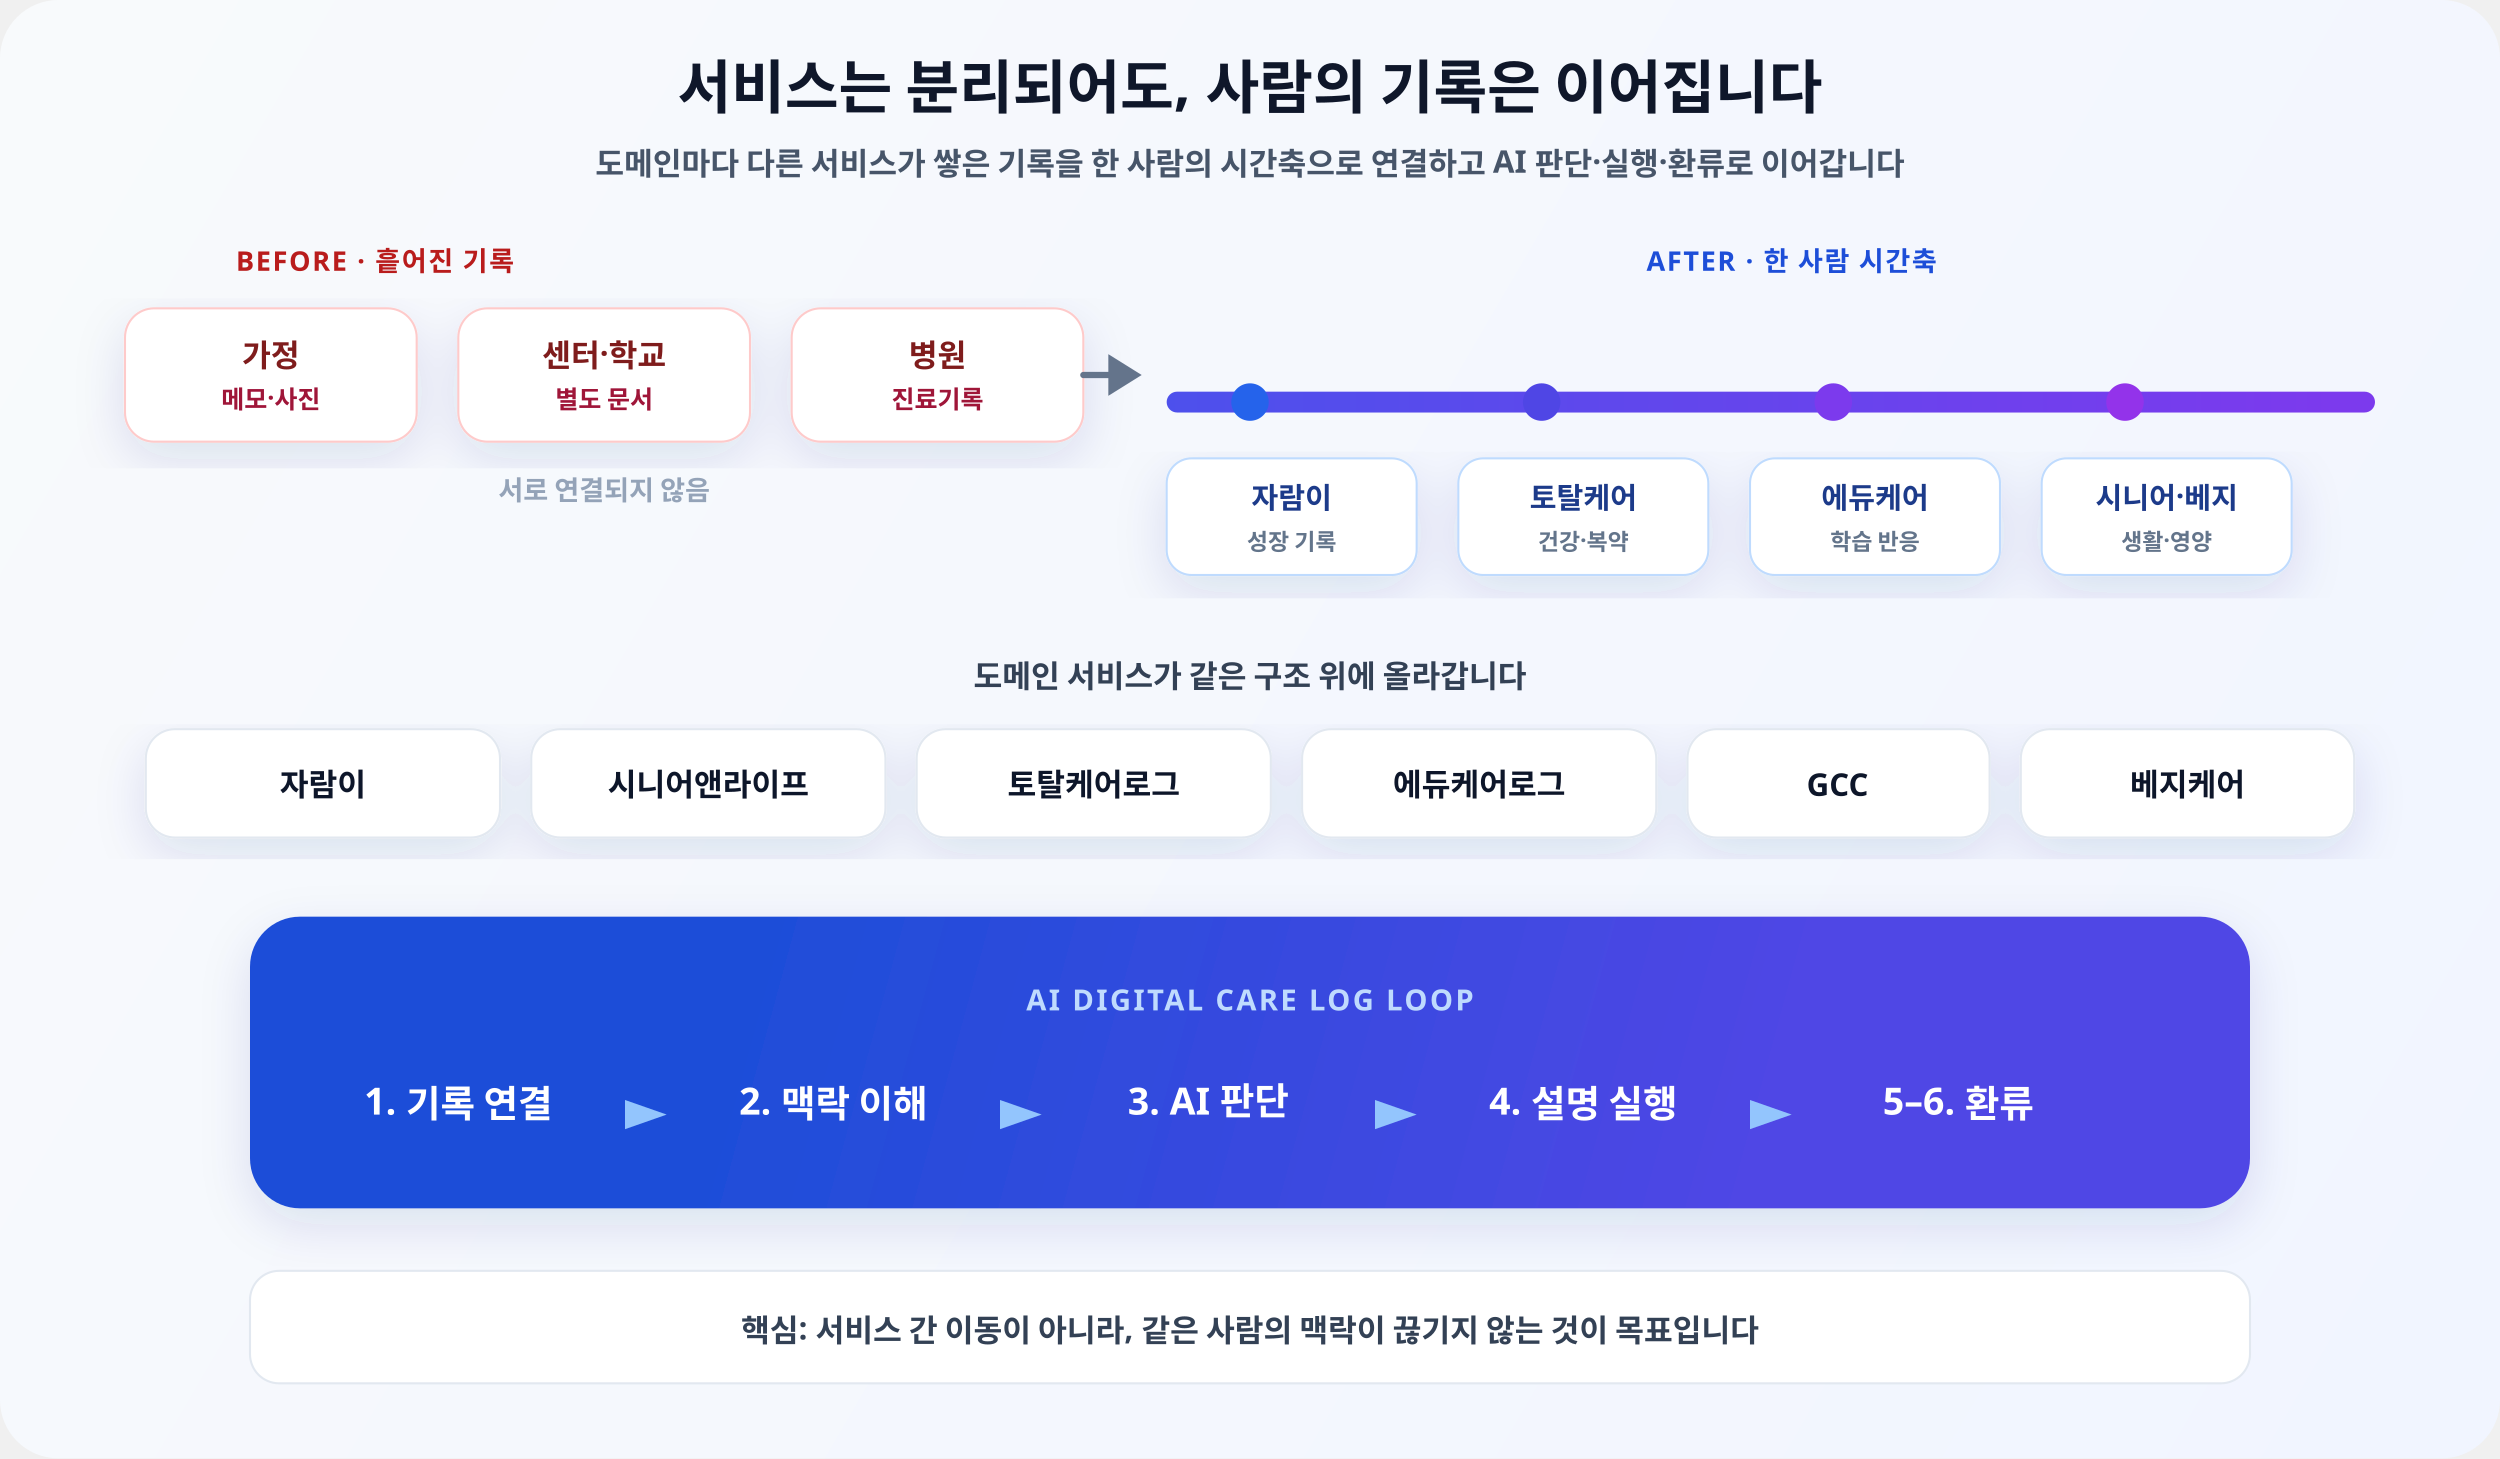
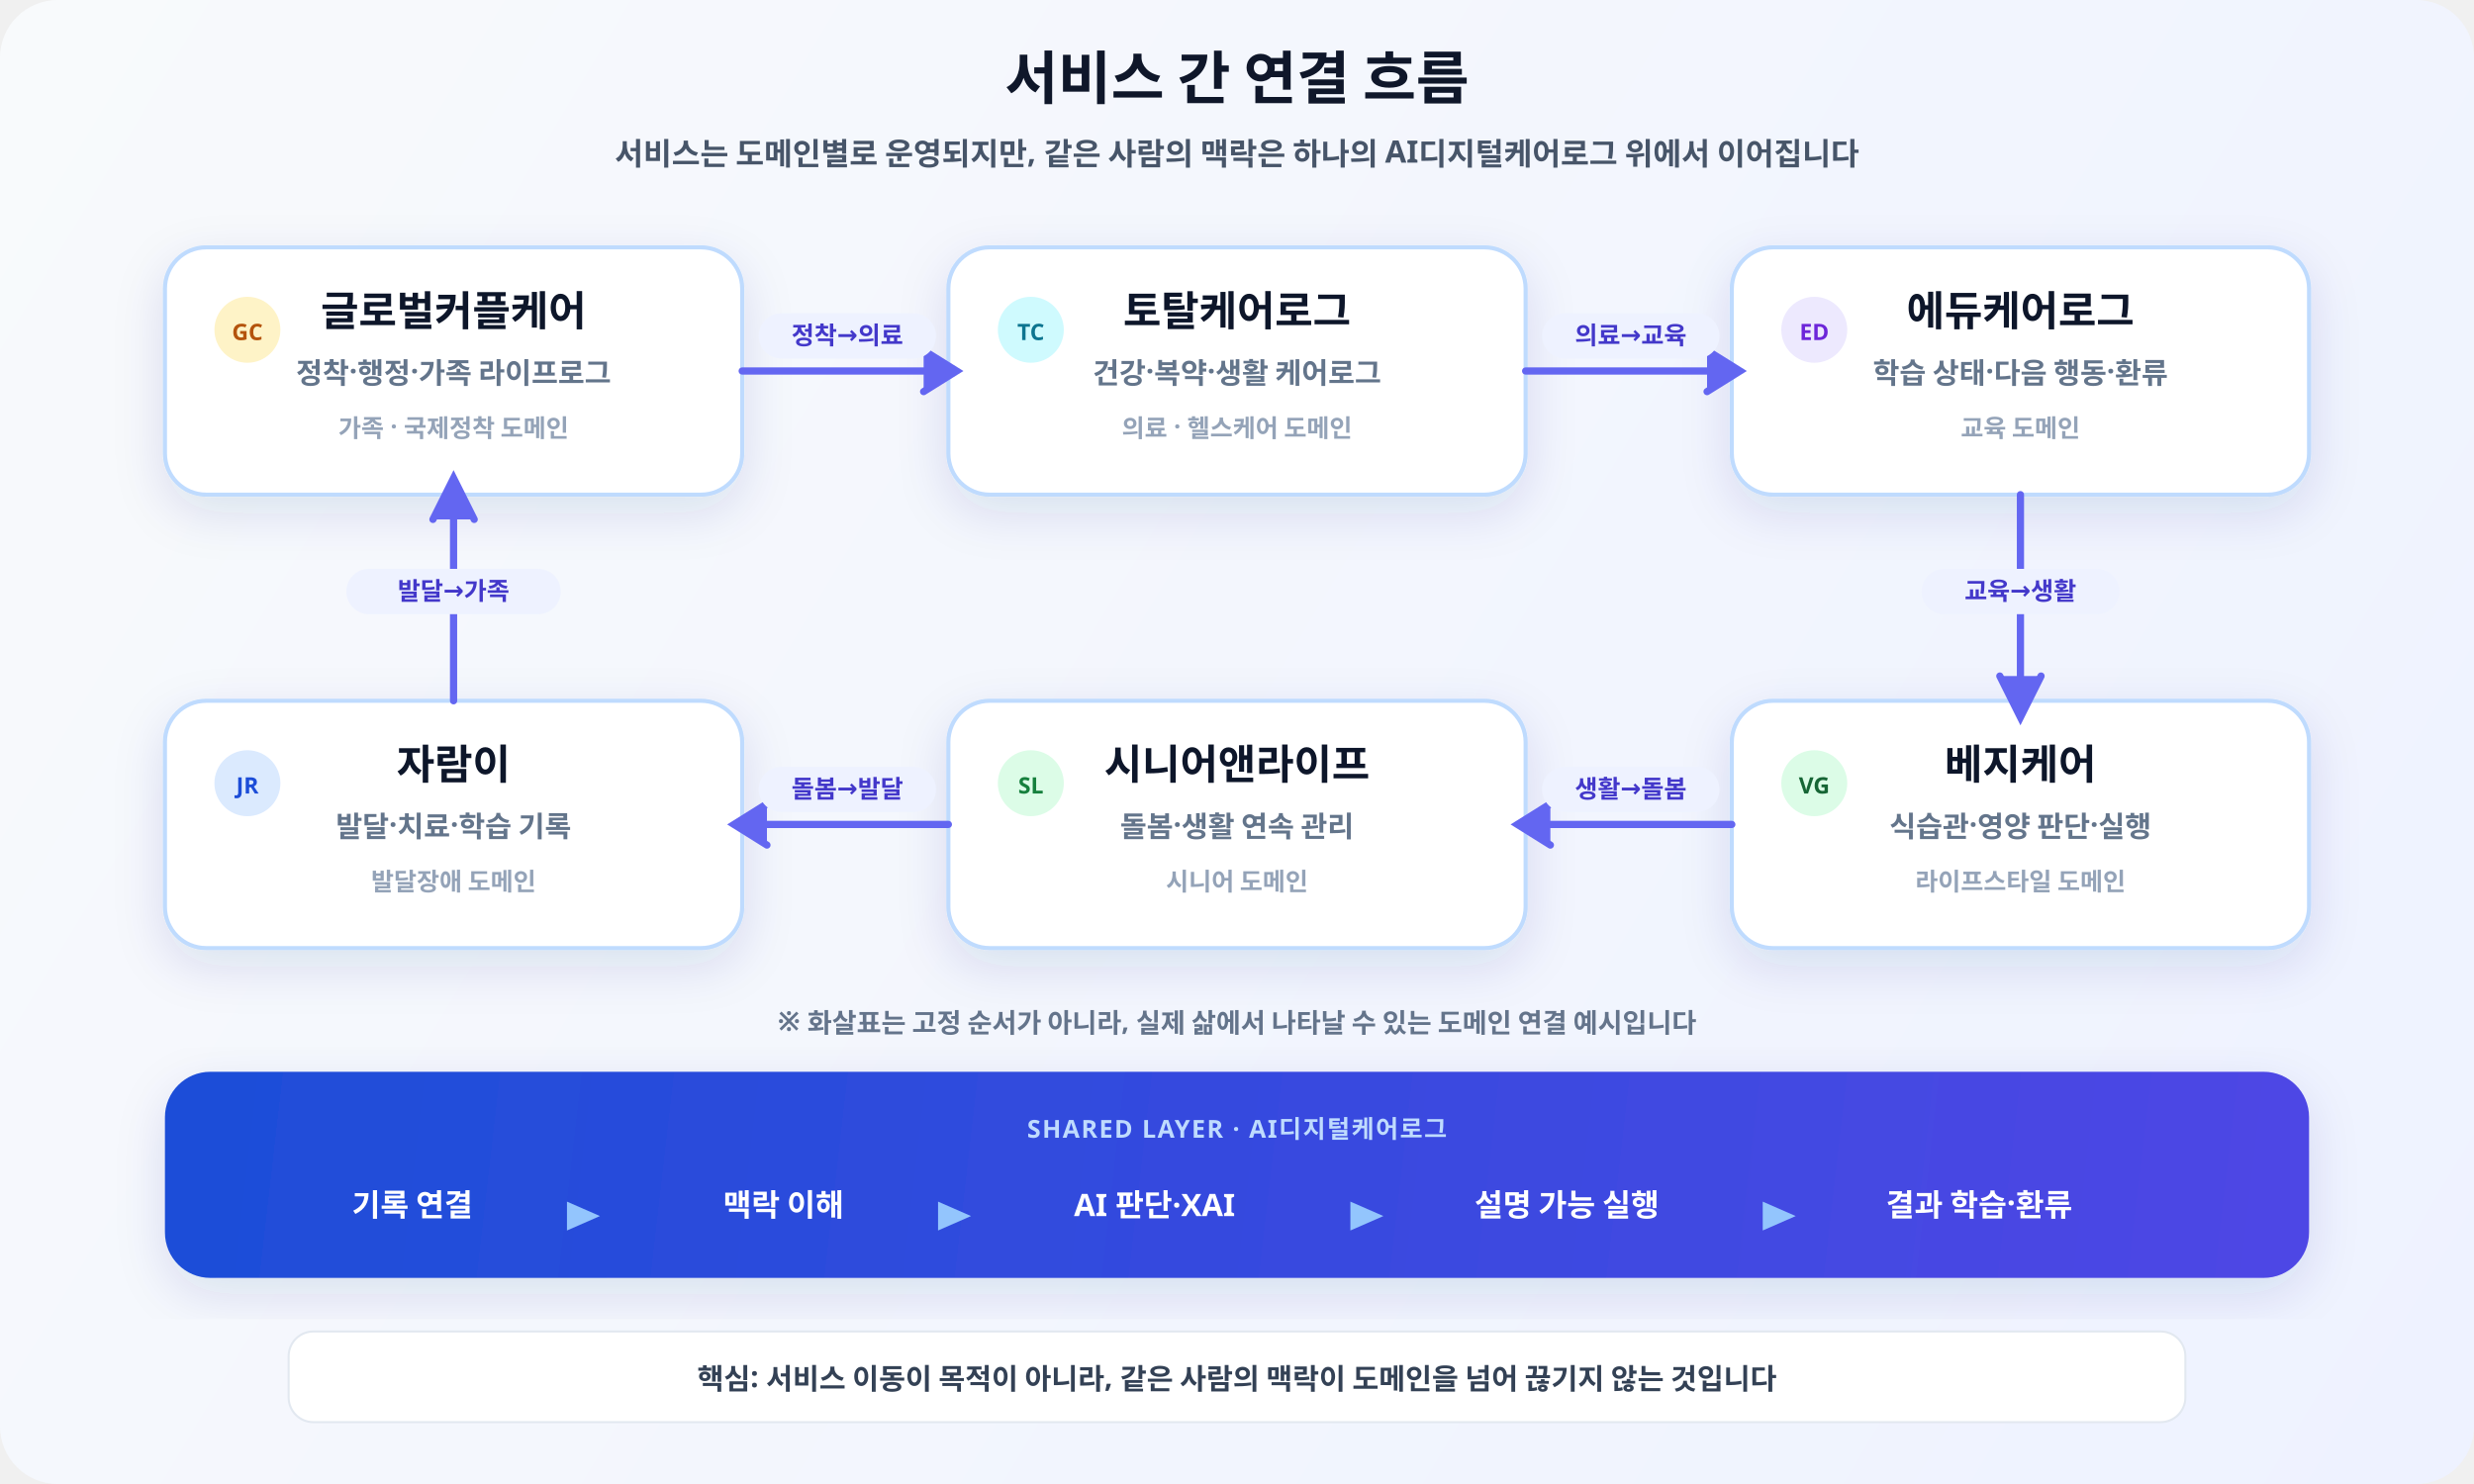
- <svg xmlns="http://www.w3.org/2000/svg" width="1200" height="700" viewBox="0 0 1200 700" fill="none" role="img" aria-labelledby="title desc">
+ <svg xmlns="http://www.w3.org/2000/svg" width="1200" height="720" viewBox="0 0 1200 720" fill="none" role="img" aria-labelledby="title desc">
  <defs>
-     <linearGradient id="bg" x1="0" y1="0" x2="1200" y2="700" gradientUnits="userSpaceOnUse">
+     <linearGradient id="bg" x1="0" y1="0" x2="1200" y2="720" gradientUnits="userSpaceOnUse">
      <stop stop-color="#F8FAFC" />
-       <stop offset="1" stop-color="#F1F5FF" />
+       <stop offset="1" stop-color="#EEF2FF" />
    </linearGradient>
-     <linearGradient id="timeline" x1="80" y1="0" x2="1120" y2="0" gradientUnits="userSpaceOnUse">
-       <stop stop-color="#2563EB" />
-       <stop offset="1" stop-color="#7C3AED" />
-     </linearGradient>
-     <linearGradient id="ai" x1="360" y1="430" x2="840" y2="560" gradientUnits="userSpaceOnUse">
+     <linearGradient id="ai" x1="80" y1="560" x2="1120" y2="680" gradientUnits="userSpaceOnUse">
      <stop stop-color="#1D4ED8" />
      <stop offset="1" stop-color="#4F46E5" />
    </linearGradient>
    <filter id="soft" x="-20%" y="-20%" width="140%" height="140%">
      <feDropShadow dx="0" dy="8" stdDeviation="12" flood-color="#1E3A8A" flood-opacity="0.12" />
    </filter>
    <style type="text/css">
      .t { font-family: Pretendard, "Apple SD Gothic Neo", "Noto Sans KR", "Malgun Gothic", sans-serif; }
    </style>
  </defs>
-   <rect width="1200" height="700" rx="28" fill="url(#bg)" />
-   <text class="t" x="600" y="52" text-anchor="middle" font-size="28" font-weight="800" fill="#0F172A">서비스는 분리되어도, 사람의 기록은 이어집니다</text>
-   <text class="t" x="600" y="84" text-anchor="middle" font-size="15" font-weight="600" fill="#475569">도메인마다 다른 서비스가 쌓은 기록을 한 사람의 시간축으로 연결하고 AI 판단·실행·환류로 이어갑니다</text>
-   <text class="t" x="180" y="130" text-anchor="middle" font-size="13" font-weight="800" fill="#B91C1C" letter-spacing="0.06em">BEFORE · 흩어진 기록</text>
+   <rect width="1200" height="720" rx="28" fill="url(#bg)" />
+   <text class="t" x="600" y="48" text-anchor="middle" font-size="28" font-weight="800" fill="#0F172A">서비스 간 연결 흐름</text>
+   <text class="t" x="600" y="80" text-anchor="middle" font-size="15" font-weight="600" fill="#475569">서비스는 도메인별로 운영되지만, 같은 사람의 맥락은 하나의 AI디지털케어로그 위에서 이어집니다</text>
  <g class="t" filter="url(#soft)">
-     <rect x="60" y="148" width="140" height="64" rx="14" fill="#FFFFFF" stroke="#FECACA" />
-     <text x="130" y="176" text-anchor="middle" font-size="15" font-weight="800" fill="#7F1D1D">가정</text>
-     <text x="130" y="196" text-anchor="middle" font-size="12" font-weight="600" fill="#9F1239">메모·사진</text>
-     <rect x="220" y="148" width="140" height="64" rx="14" fill="#FFFFFF" stroke="#FECACA" />
-     <text x="290" y="176" text-anchor="middle" font-size="15" font-weight="800" fill="#7F1D1D">센터·학교</text>
-     <text x="290" y="196" text-anchor="middle" font-size="12" font-weight="600" fill="#9F1239">별도 문서</text>
-     <rect x="380" y="148" width="140" height="64" rx="14" fill="#FFFFFF" stroke="#FECACA" />
-     <text x="450" y="176" text-anchor="middle" font-size="15" font-weight="800" fill="#7F1D1D">병원</text>
-     <text x="450" y="196" text-anchor="middle" font-size="12" font-weight="600" fill="#9F1239">진료기록</text>
+     <rect x="80" y="120" width="280" height="120" rx="20" fill="#FFFFFF" stroke="#BFDBFE" stroke-width="2" />
+     <circle cx="120" cy="160" r="16" fill="#FEF3C7" />
+     <text x="120" y="165" text-anchor="middle" font-size="11" font-weight="800" fill="#B45309">GC</text>
+     <text x="220" y="158" text-anchor="middle" font-size="20" font-weight="800" fill="#0F172A">글로벌커플케어</text>
+     <text x="220" y="186" text-anchor="middle" font-size="14" font-weight="600" fill="#64748B">정착·행정·가족 라이프로그</text>
+     <text x="220" y="212" text-anchor="middle" font-size="12" font-weight="600" fill="#94A3B8">가족 · 국제정착 도메인</text>
+     <rect x="460" y="120" width="280" height="120" rx="20" fill="#FFFFFF" stroke="#BFDBFE" stroke-width="2" />
+     <circle cx="500" cy="160" r="16" fill="#CFFAFE" />
+     <text x="500" y="165" text-anchor="middle" font-size="11" font-weight="800" fill="#0E7490">TC</text>
+     <text x="600" y="158" text-anchor="middle" font-size="20" font-weight="800" fill="#0F172A">토탈케어로그</text>
+     <text x="600" y="186" text-anchor="middle" font-size="14" font-weight="600" fill="#64748B">건강·복약·생활 케어로그</text>
+     <text x="600" y="212" text-anchor="middle" font-size="12" font-weight="600" fill="#94A3B8">의료 · 헬스케어 도메인</text>
+     <rect x="840" y="120" width="280" height="120" rx="20" fill="#FFFFFF" stroke="#BFDBFE" stroke-width="2" />
+     <circle cx="880" cy="160" r="16" fill="#EDE9FE" />
+     <text x="880" y="165" text-anchor="middle" font-size="11" font-weight="800" fill="#6D28D9">ED</text>
+     <text x="980" y="158" text-anchor="middle" font-size="20" font-weight="800" fill="#0F172A">에듀케어로그</text>
+     <text x="980" y="186" text-anchor="middle" font-size="14" font-weight="600" fill="#64748B">학습 상태·다음 행동·환류</text>
+     <text x="980" y="212" text-anchor="middle" font-size="12" font-weight="600" fill="#94A3B8">교육 도메인</text>
+     <rect x="80" y="340" width="280" height="120" rx="20" fill="#FFFFFF" stroke="#BFDBFE" stroke-width="2" />
+     <circle cx="120" cy="380" r="16" fill="#DBEAFE" />
+     <text x="120" y="385" text-anchor="middle" font-size="11" font-weight="800" fill="#1D4ED8">JR</text>
+     <text x="220" y="378" text-anchor="middle" font-size="20" font-weight="800" fill="#0F172A">자람이</text>
+     <text x="220" y="406" text-anchor="middle" font-size="14" font-weight="600" fill="#64748B">발달·치료·학습 기록</text>
+     <text x="220" y="432" text-anchor="middle" font-size="12" font-weight="600" fill="#94A3B8">발달장애 도메인</text>
+     <rect x="460" y="340" width="280" height="120" rx="20" fill="#FFFFFF" stroke="#BFDBFE" stroke-width="2" />
+     <circle cx="500" cy="380" r="16" fill="#DCFCE7" />
+     <text x="500" y="385" text-anchor="middle" font-size="11" font-weight="800" fill="#15803D">SL</text>
+     <text x="600" y="378" text-anchor="middle" font-size="20" font-weight="800" fill="#0F172A">시니어앤라이프</text>
+     <text x="600" y="406" text-anchor="middle" font-size="14" font-weight="600" fill="#64748B">돌봄·생활 연속 관리</text>
+     <text x="600" y="432" text-anchor="middle" font-size="12" font-weight="600" fill="#94A3B8">시니어 도메인</text>
+     <rect x="840" y="340" width="280" height="120" rx="20" fill="#FFFFFF" stroke="#BFDBFE" stroke-width="2" />
+     <circle cx="880" cy="380" r="16" fill="#DCFCE7" />
+     <text x="880" y="385" text-anchor="middle" font-size="11" font-weight="800" fill="#166534">VG</text>
+     <text x="980" y="378" text-anchor="middle" font-size="20" font-weight="800" fill="#0F172A">베지케어</text>
+     <text x="980" y="406" text-anchor="middle" font-size="14" font-weight="600" fill="#64748B">식습관·영양 판단·실행</text>
+     <text x="980" y="432" text-anchor="middle" font-size="12" font-weight="600" fill="#94A3B8">라이프스타일 도메인</text>
  </g>
-   <text class="t" x="290" y="240" text-anchor="middle" font-size="13" font-weight="700" fill="#94A3B8">서로 연결되지 않음</text>
-   <text class="t" x="860" y="130" text-anchor="middle" font-size="13" font-weight="800" fill="#1D4ED8" letter-spacing="0.06em">AFTER · 한 사람 시간축</text>
-   <rect x="560" y="188" width="580" height="10" rx="5" fill="url(#timeline)" />
-   <circle cx="600" cy="193" r="9" fill="#2563EB" />
-   <circle cx="740" cy="193" r="9" fill="#4F46E5" />
-   <circle cx="880" cy="193" r="9" fill="#7C3AED" />
-   <circle cx="1020" cy="193" r="9" fill="#9333EA" />
-   <g class="t" filter="url(#soft)">
-     <rect x="560" y="220" width="120" height="56" rx="12" fill="#FFFFFF" stroke="#BFDBFE" />
-     <text x="620" y="244" text-anchor="middle" font-size="14" font-weight="800" fill="#1E3A8A">자람이</text>
-     <text x="620" y="264" text-anchor="middle" font-size="11" font-weight="600" fill="#64748B">성장 기록</text>
-     <rect x="700" y="220" width="120" height="56" rx="12" fill="#FFFFFF" stroke="#BFDBFE" />
-     <text x="760" y="244" text-anchor="middle" font-size="14" font-weight="800" fill="#1E3A8A">토탈케어</text>
-     <text x="760" y="264" text-anchor="middle" font-size="11" font-weight="600" fill="#64748B">건강·복약</text>
-     <rect x="840" y="220" width="120" height="56" rx="12" fill="#FFFFFF" stroke="#BFDBFE" />
-     <text x="900" y="244" text-anchor="middle" font-size="14" font-weight="800" fill="#1E3A8A">에듀케어</text>
-     <text x="900" y="264" text-anchor="middle" font-size="11" font-weight="600" fill="#64748B">학습 반응</text>
-     <rect x="980" y="220" width="120" height="56" rx="12" fill="#FFFFFF" stroke="#BFDBFE" />
-     <text x="1040" y="244" text-anchor="middle" font-size="14" font-weight="800" fill="#1E3A8A">시니어·베지</text>
-     <text x="1040" y="264" text-anchor="middle" font-size="11" font-weight="600" fill="#64748B">생활·영양</text>
+   <g stroke="#6366F1" stroke-width="3.5" stroke-linecap="round" fill="#6366F1">
+     <path d="M360 180H460" stroke="#6366F1" fill="none" />
+     <path d="M448 170L464 180L448 190" />
+     <path d="M740 180H840" stroke="#6366F1" fill="none" />
+     <path d="M828 170L844 180L828 190" />
+     <path d="M980 240V340" stroke="#6366F1" fill="none" />
+     <path d="M970 328L980 348L990 328" />
+     <path d="M840 400H740" stroke="#6366F1" fill="none" />
+     <path d="M752 390L736 400L752 410" />
+     <path d="M460 400H360" stroke="#6366F1" fill="none" />
+     <path d="M372 390L356 400L372 410" />
+     <path d="M220 340V240" stroke="#6366F1" fill="none" />
+     <path d="M210 252L220 232L230 252" />
  </g>
-   <path d="M520 180H540" stroke="#64748B" stroke-width="3" stroke-linecap="round" />
-   <path d="M532 170L548 180L532 190" fill="#64748B" />
-   <text class="t" x="600" y="330" text-anchor="middle" font-size="15" font-weight="800" fill="#334155">도메인 서비스가 같은 구조 위에 올라갑니다</text>
-   <g class="t" filter="url(#soft)">
-     <rect x="70" y="350" width="170" height="52" rx="14" fill="#FFFFFF" stroke="#E2E8F0" />
-     <text x="155" y="382" text-anchor="middle" font-size="15" font-weight="700" fill="#0F172A">자람이</text>
-     <rect x="255" y="350" width="170" height="52" rx="14" fill="#FFFFFF" stroke="#E2E8F0" />
-     <text x="340" y="382" text-anchor="middle" font-size="15" font-weight="700" fill="#0F172A">시니어앤라이프</text>
-     <rect x="440" y="350" width="170" height="52" rx="14" fill="#FFFFFF" stroke="#E2E8F0" />
-     <text x="525" y="382" text-anchor="middle" font-size="15" font-weight="700" fill="#0F172A">토탈케어로그</text>
-     <rect x="625" y="350" width="170" height="52" rx="14" fill="#FFFFFF" stroke="#E2E8F0" />
-     <text x="710" y="382" text-anchor="middle" font-size="15" font-weight="700" fill="#0F172A">에듀케어로그</text>
-     <rect x="810" y="350" width="145" height="52" rx="14" fill="#FFFFFF" stroke="#E2E8F0" />
-     <text x="882" y="382" text-anchor="middle" font-size="15" font-weight="700" fill="#0F172A">GCC</text>
-     <rect x="970" y="350" width="160" height="52" rx="14" fill="#FFFFFF" stroke="#E2E8F0" />
-     <text x="1050" y="382" text-anchor="middle" font-size="15" font-weight="700" fill="#0F172A">베지케어</text>
+   <g class="t" font-size="12" font-weight="700" fill="#4338CA">
+     <rect x="368" y="152" width="86" height="22" rx="11" fill="#EEF2FF" />
+     <text x="411" y="167" text-anchor="middle">정착→의료</text>
+     <rect x="748" y="152" width="86" height="22" rx="11" fill="#EEF2FF" />
+     <text x="791" y="167" text-anchor="middle">의료→교육</text>
+     <rect x="932" y="276" width="96" height="22" rx="11" fill="#EEF2FF" />
+     <text x="980" y="291" text-anchor="middle">교육→생활</text>
+     <rect x="748" y="372" width="86" height="22" rx="11" fill="#EEF2FF" />
+     <text x="791" y="387" text-anchor="middle">생활→돌봄</text>
+     <rect x="368" y="372" width="86" height="22" rx="11" fill="#EEF2FF" />
+     <text x="411" y="387" text-anchor="middle">돌봄→발달</text>
+     <rect x="168" y="276" width="104" height="22" rx="11" fill="#EEF2FF" />
+     <text x="220" y="291" text-anchor="middle">발달→가족</text>
  </g>
+   <text class="t" x="600" y="500" text-anchor="middle" font-size="13" font-weight="600" fill="#64748B">※ 화살표는 고정 순서가 아니라, 실제 삶에서 나타날 수 있는 도메인 연결 예시입니다</text>
  <g filter="url(#soft)">
-     <rect x="120" y="440" width="960" height="140" rx="24" fill="url(#ai)" />
-     <text class="t" x="600" y="485" text-anchor="middle" font-size="14" font-weight="700" fill="#BFDBFE" letter-spacing="0.08em">AI DIGITAL CARE LOG LOOP</text>
-     <g class="t" font-size="18" font-weight="800" fill="#FFFFFF">
-       <text x="220" y="535" text-anchor="middle">1. 기록 연결</text>
-       <text x="400" y="535" text-anchor="middle">2. 맥락 이해</text>
-       <text x="580" y="535" text-anchor="middle">3. AI 판단</text>
-       <text x="760" y="535" text-anchor="middle">4. 설명 실행</text>
-       <text x="940" y="535" text-anchor="middle">5–6. 환류</text>
+     <rect x="80" y="520" width="1040" height="100" rx="22" fill="url(#ai)" />
+     <text class="t" x="600" y="552" text-anchor="middle" font-size="12" font-weight="700" fill="#BFDBFE" letter-spacing="0.06em">SHARED LAYER · AI디지털케어로그</text>
+     <g class="t" font-size="15" font-weight="800" fill="#FFFFFF">
+       <text x="200" y="590" text-anchor="middle">기록 연결</text>
+       <text x="380" y="590" text-anchor="middle">맥락 이해</text>
+       <text x="560" y="590" text-anchor="middle">AI 판단·XAI</text>
+       <text x="760" y="590" text-anchor="middle">설명 가능 실행</text>
+       <text x="960" y="590" text-anchor="middle">결과 학습·환류</text>
    </g>
    <g fill="#93C5FD">
-       <path d="M300 528L320 535L300 542V528Z" />
-       <path d="M480 528L500 535L480 542V528Z" />
-       <path d="M660 528L680 535L660 542V528Z" />
-       <path d="M840 528L860 535L840 542V528Z" />
+       <path d="M275 583L291 590L275 597V583Z" />
+       <path d="M455 583L471 590L455 597V583Z" />
+       <path d="M655 583L671 590L655 597V583Z" />
+       <path d="M855 583L871 590L855 597V583Z" />
    </g>
  </g>
-   <rect x="120" y="610" width="960" height="54" rx="14" fill="#FFFFFF" stroke="#E2E8F0" />
-   <text class="t" x="600" y="644" text-anchor="middle" font-size="15" font-weight="700" fill="#334155">핵심: 서비스 간 이동이 아니라, 같은 사람의 맥락이 끊기지 않는 것이 목표입니다</text>
+   <rect x="140" y="646" width="920" height="44" rx="12" fill="#FFFFFF" stroke="#E2E8F0" />
+   <text class="t" x="600" y="674" text-anchor="middle" font-size="14" font-weight="700" fill="#334155">핵심: 서비스 이동이 목적이 아니라, 같은 사람의 맥락이 도메인을 넘어 끊기지 않는 것입니다</text>
</svg>
